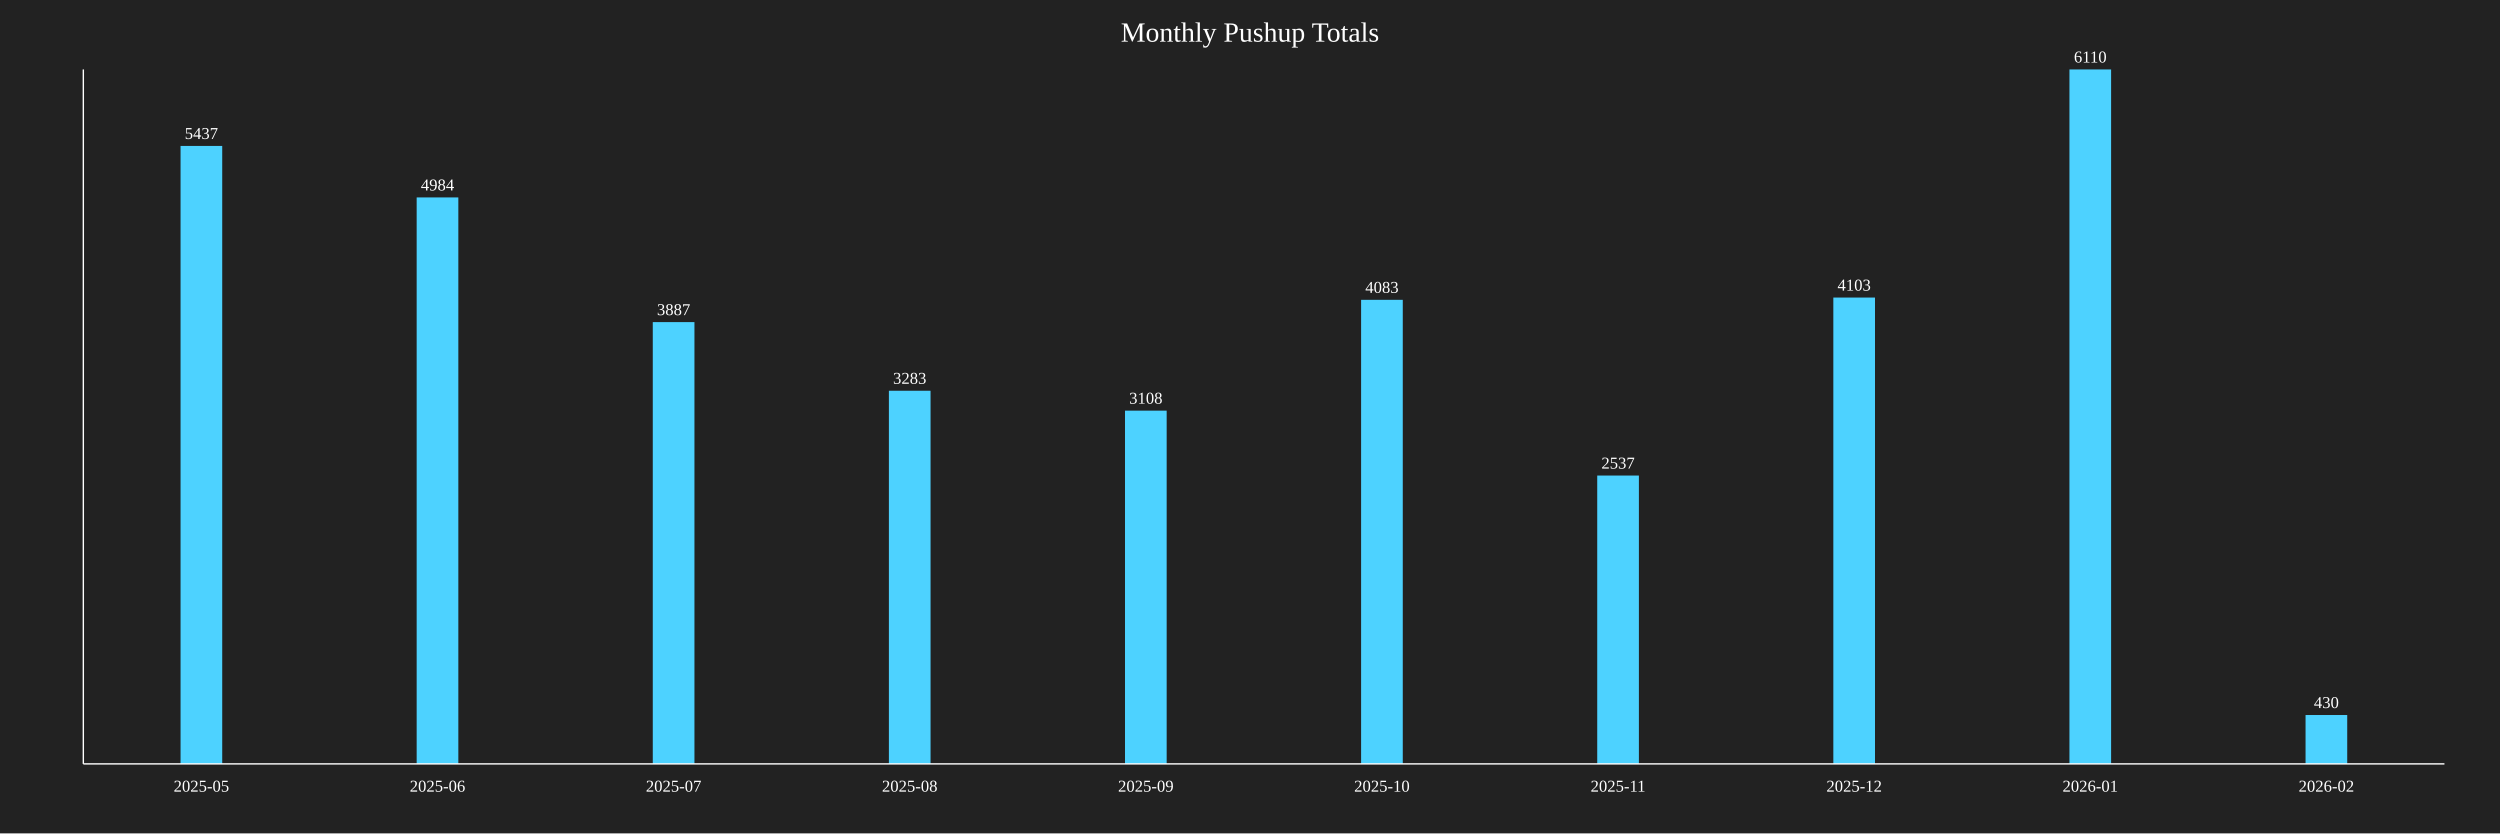
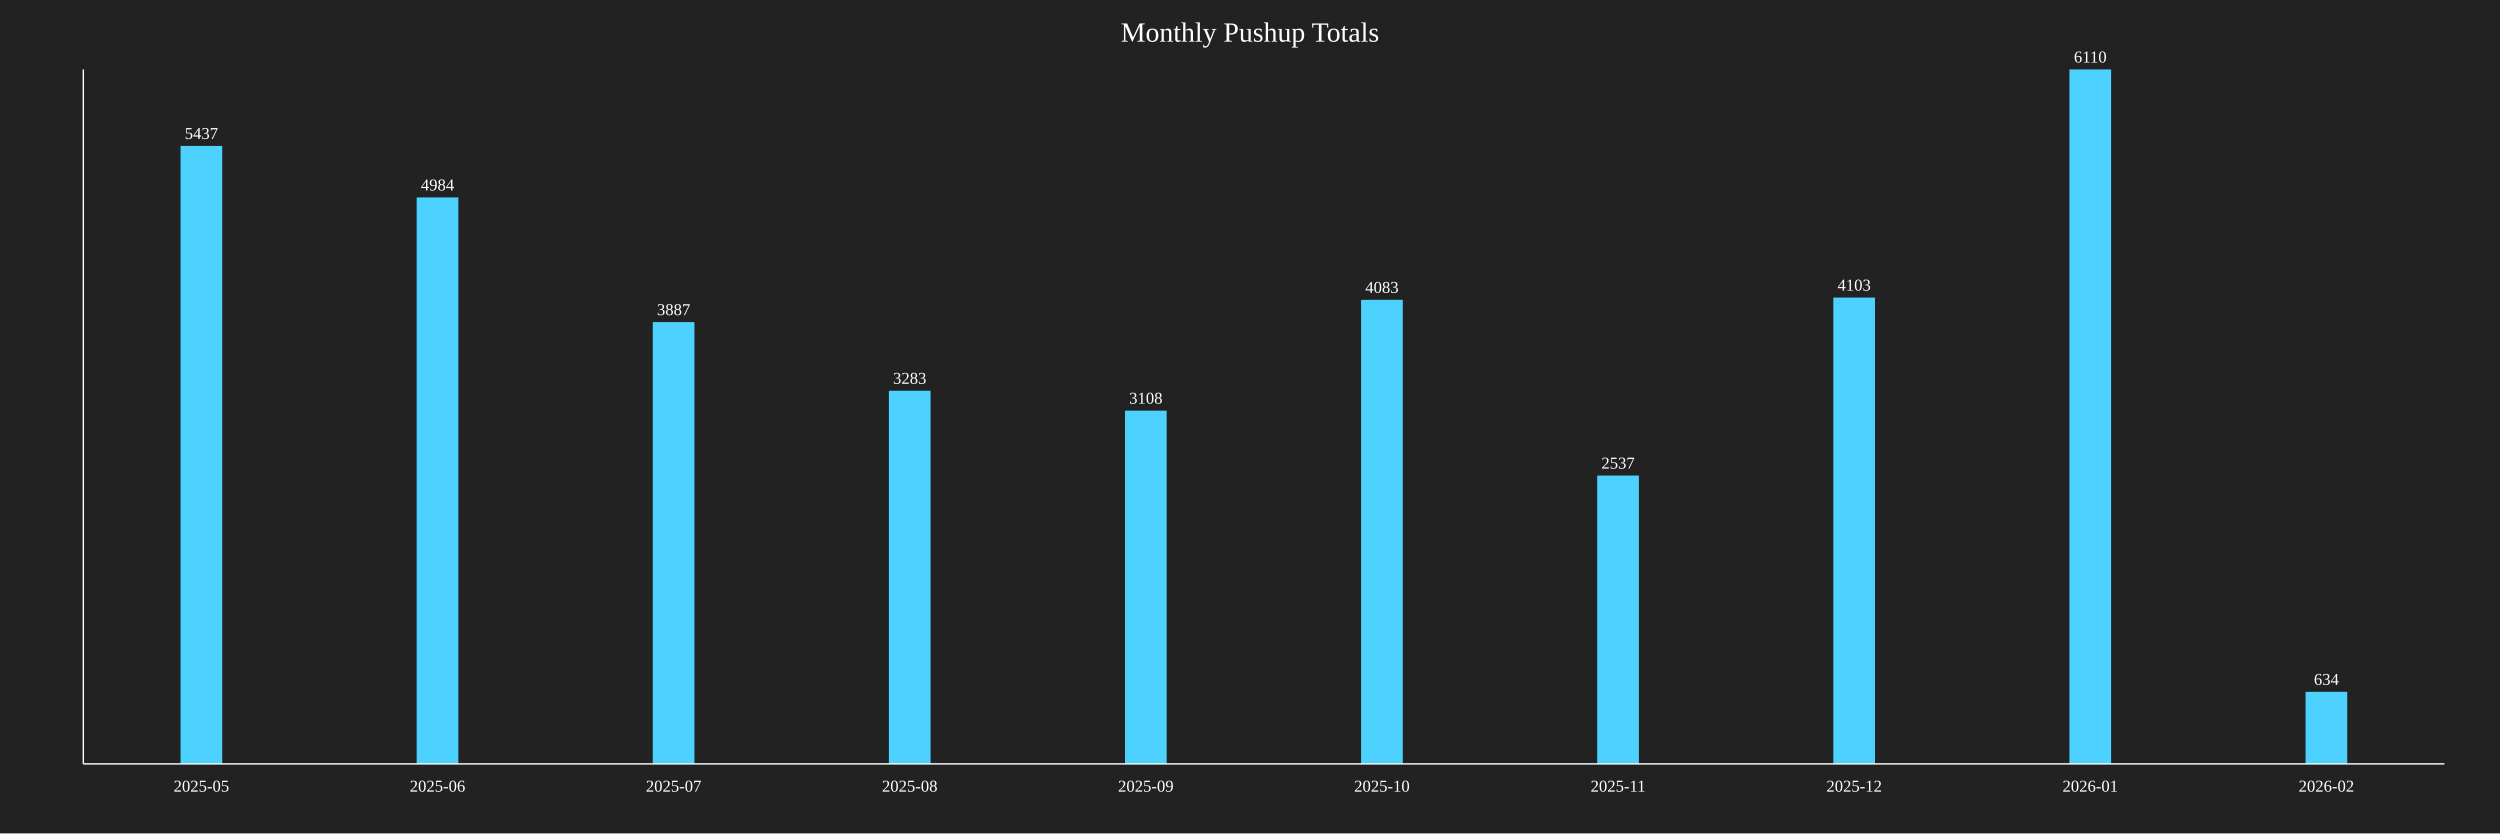
<svg xmlns="http://www.w3.org/2000/svg" baseProfile="full" height="600" version="1.1" width="1800">
  <defs />
  <rect fill="#222222" height="100%" width="100%" x="0" y="0" />
  <text fill="white" font-size="20" text-anchor="middle" x="900.0" y="30">Monthly Pushup Totals</text>
  <rect fill="#4DD2FF" height="444.926" width="30" x="130.0" y="105.074" />
  <text fill="white" font-size="12" text-anchor="middle" x="145.0" y="100.074">5437</text>
  <text fill="white" font-size="12" text-anchor="middle" x="145.0" y="570">2025-05</text>
  <rect fill="#4DD2FF" height="407.856" width="30" x="300.0" y="142.144" />
  <text fill="white" font-size="12" text-anchor="middle" x="315.0" y="137.144">4984</text>
  <text fill="white" font-size="12" text-anchor="middle" x="315.0" y="570">2025-06</text>
  <rect fill="#4DD2FF" height="318.085" width="30" x="470.0" y="231.915" />
  <text fill="white" font-size="12" text-anchor="middle" x="485.0" y="226.915">3887</text>
  <text fill="white" font-size="12" text-anchor="middle" x="485.0" y="570">2025-07</text>
  <rect fill="#4DD2FF" height="268.658" width="30" x="640.0" y="281.342" />
  <text fill="white" font-size="12" text-anchor="middle" x="655.0" y="276.342">3283</text>
  <text fill="white" font-size="12" text-anchor="middle" x="655.0" y="570">2025-08</text>
  <rect fill="#4DD2FF" height="254.337" width="30" x="810.0" y="295.663" />
  <text fill="white" font-size="12" text-anchor="middle" x="825.0" y="290.663">3108</text>
  <text fill="white" font-size="12" text-anchor="middle" x="825.0" y="570">2025-09</text>
  <rect fill="#4DD2FF" height="334.124" width="30" x="980.0" y="215.876" />
  <text fill="white" font-size="12" text-anchor="middle" x="995.0" y="210.876">4083</text>
  <text fill="white" font-size="12" text-anchor="middle" x="995.0" y="570">2025-10</text>
  <rect fill="#4DD2FF" height="207.61" width="30" x="1150.0" y="342.39" />
  <text fill="white" font-size="12" text-anchor="middle" x="1165.0" y="337.39">2537</text>
  <text fill="white" font-size="12" text-anchor="middle" x="1165.0" y="570">2025-11</text>
  <rect fill="#4DD2FF" height="335.761" width="30" x="1320.0" y="214.239" />
  <text fill="white" font-size="12" text-anchor="middle" x="1335.0" y="209.239">4103</text>
  <text fill="white" font-size="12" text-anchor="middle" x="1335.0" y="570">2025-12</text>
  <rect fill="#4DD2FF" height="500.0" width="30" x="1490.0" y="50.0" />
  <text fill="white" font-size="12" text-anchor="middle" x="1505.0" y="45.0">6110</text>
  <text fill="white" font-size="12" text-anchor="middle" x="1505.0" y="570">2026-01</text>
-   <rect fill="#4DD2FF" height="35.188" width="30" x="1660.0" y="514.812" />
-   <text fill="white" font-size="12" text-anchor="middle" x="1675.0" y="509.812">430</text>
+   <rect fill="#4DD2FF" height="51.882" width="30" x="1660.0" y="498.118" />
+   <text fill="white" font-size="12" text-anchor="middle" x="1675.0" y="493.118">634</text>
  <text fill="white" font-size="12" text-anchor="middle" x="1675.0" y="570">2026-02</text>
  <line stroke="white" x1="60" x2="60" y1="50" y2="550" />
  <line stroke="white" x1="60" x2="1760" y1="550" y2="550" />
</svg>
